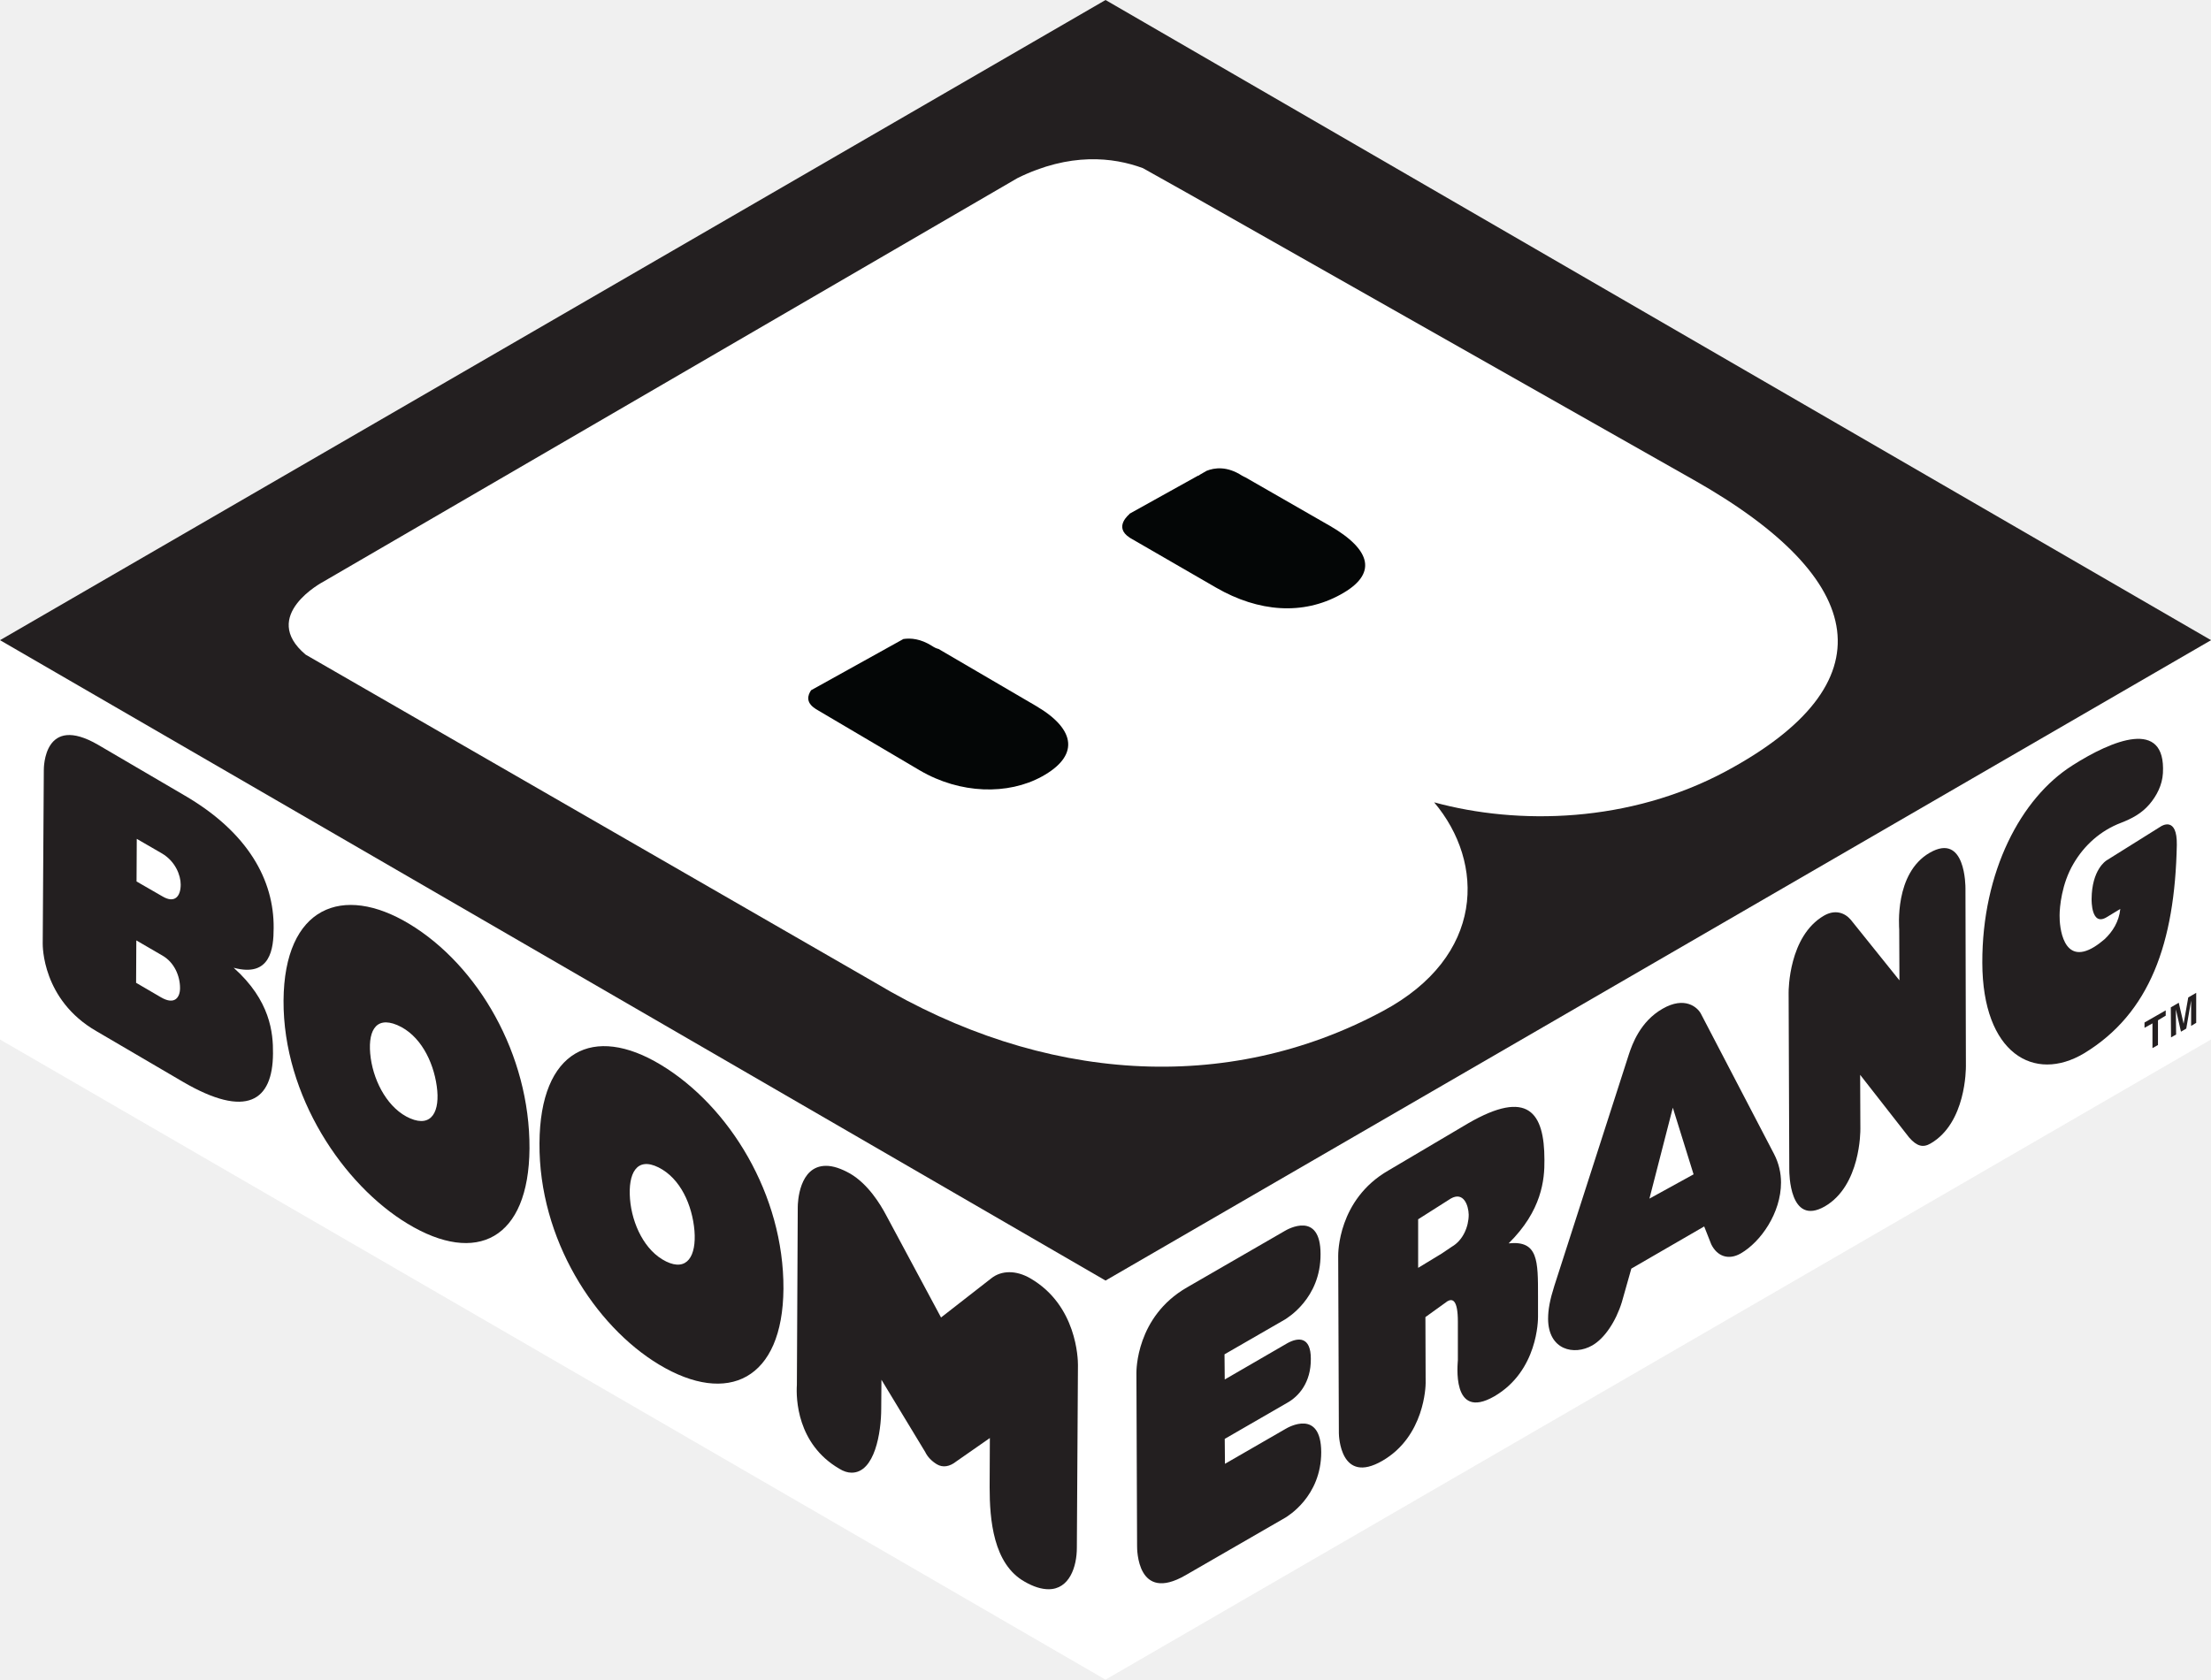
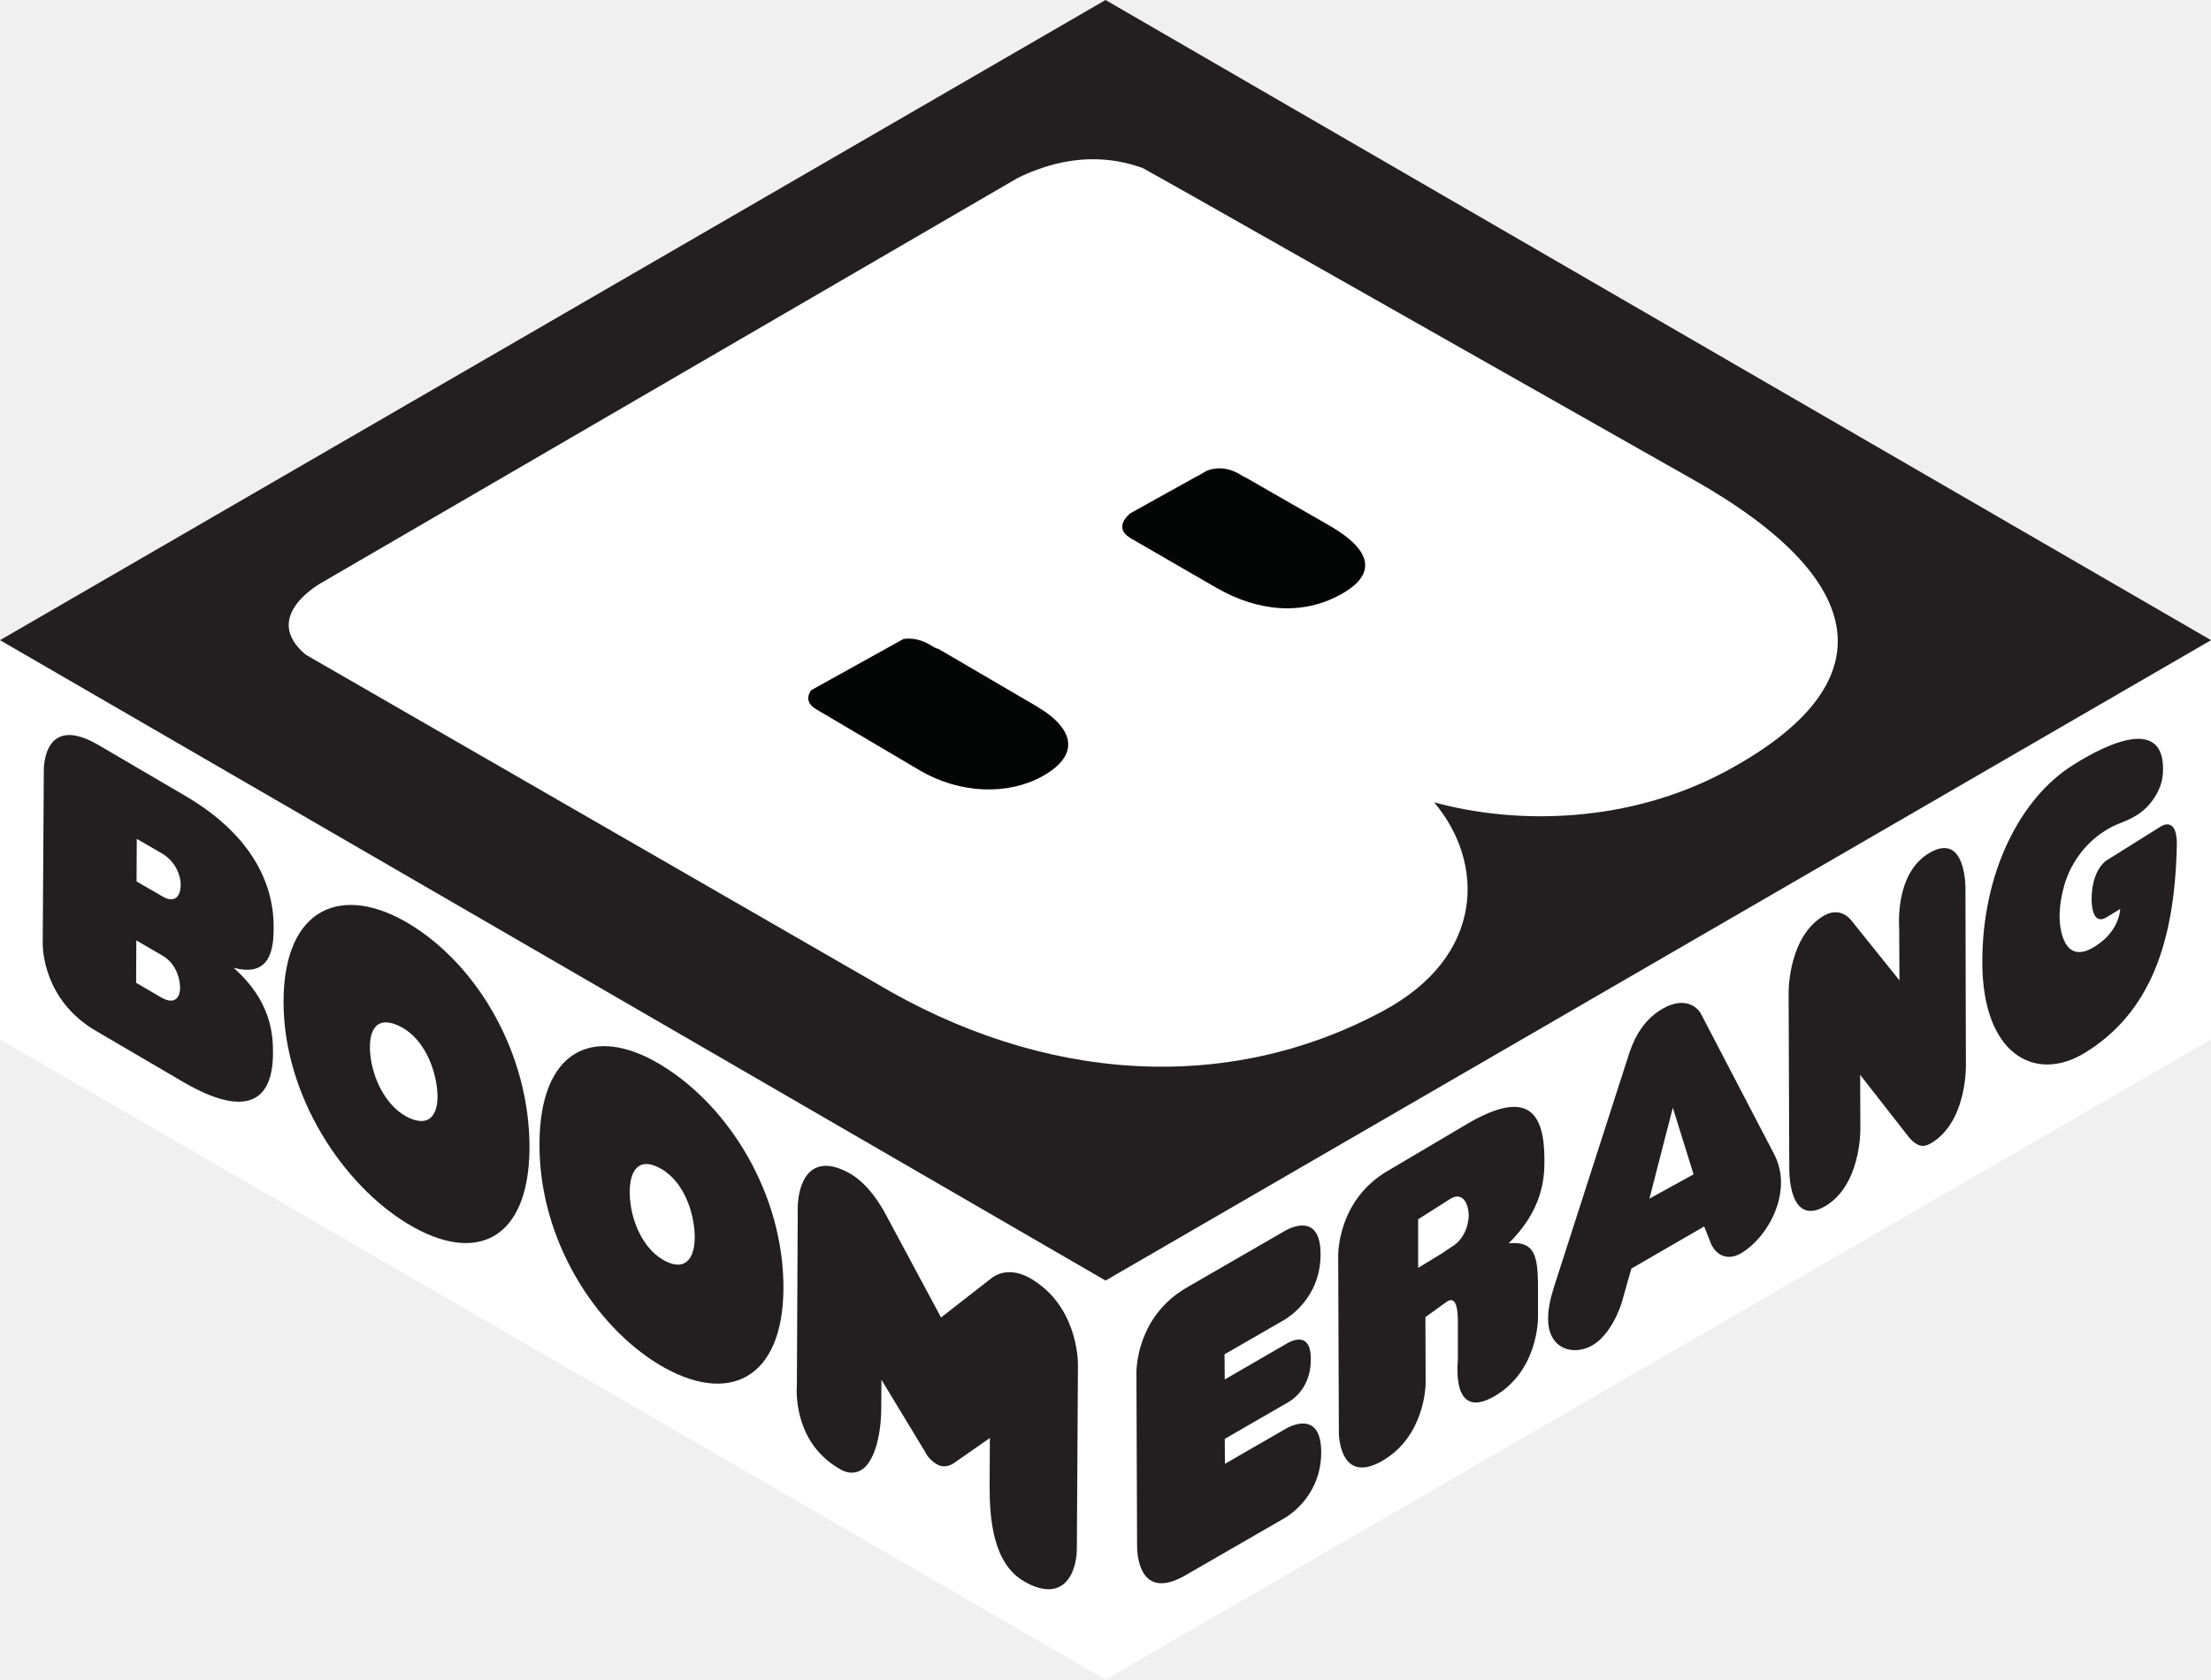
- <svg xmlns="http://www.w3.org/2000/svg" height="455.9" width="600" version="1.1" viewBox="0 0 158.75 120.622">
-   <g transform="translate(-53.062 -97.911)">
-     <path d="m132.44 189.87-79.378-45.97v28.662l79.375 45.973 79.375-45.973v-28.662z" fill="#fff" />
-     <g fill="#231f20">
-       <path d="m132.44 97.911 79.375 45.973-79.375 45.989-79.375-45.989z" />
-       <path d="m201.86 152.88c2.838-1.807 6.722-3.424 6.5 0.555-0.048 0.856-0.444 1.617-0.967 2.235-0.571 0.666-1.268 1.03-2.045 1.332-1.458 0.555-2.632 1.601-3.408 2.933-0.856 1.443-0.999 3.139-0.999 3.71-0.016 0.808 0.238 3.646 2.489 2.267 0.254-0.159 0.507-0.349 0.745-0.555 0.571-0.539 1.03-1.252 1.125-2.172l-0.967 0.587c-1.126 0.698-1.094-1.205-1.094-1.3 0.016-2.108 1.03-2.743 1.078-2.774l3.9-2.441c0.048-0.032 1.173-0.745 1.141 1.332-0.143 7.039-1.934 12.096-6.658 14.965-3.583 2.14-7.292 0.016-7.308-6.5-0.016-6.547 2.774-11.842 6.468-14.172" />
-       <path d="m100.88 188.5c1.522 0.745 2.188-0.396 2.045-2.204-0.159-1.839-0.999-3.757-2.584-4.55-1.569-0.777-2.188 0.428-2.045 2.267 0.143 1.807 1.062 3.741 2.584 4.486m-0.38-14.125c4.946 2.98 8.846 9.353 8.814 16.091-0.048 6.531-3.995 8.418-8.941 5.438-4.597-2.774-8.624-9.004-8.576-15.885 0.032-6.737 3.9-8.545 8.703-5.644" />
-       <path d="m127.05 189.72c-1.03-0.602-2.093-0.587-2.822 0l-3.599 2.806-3.947-7.356c-0.412-0.777-1.284-2.219-2.584-2.98-0.65-0.365-1.221-0.555-1.728-0.555-1.95 0-2.029 2.663-2.029 2.965l-0.063 12.762c-0.063 0.967 0 4.249 3.044 6.024 0.301 0.19 0.602 0.285 0.888 0.285 1.665 0 2.124-2.901 2.124-4.597l0.016-2.077 3.139 5.184c0.174 0.365 0.476 0.666 0.84 0.888 0.428 0.254 0.919 0.174 1.395-0.206l2.41-1.68-0.016 3.535c0 2.314 0.254 5.517 2.521 6.785 0.634 0.365 1.205 0.539 1.712 0.539 1.49 0 2.029-1.601 2.029-2.98l0.079-13.126c0-0.428-0.079-4.28-3.408-6.214" />
-       <path d="m64.736 162.29c0.856 0.507 1.3 0.016 1.3-0.856 0-0.666-0.38-1.665-1.347-2.235l-1.807-1.046-0.016 3.06 1.871 1.078m-0.111 7.245c0.983 0.571 1.363 0 1.363-0.666 0-0.872-0.412-1.855-1.284-2.346l-1.855-1.078-0.016 3.044 1.791 1.046m5.216-2.124c2.632 2.346 2.838 4.677 2.822 6.151-0.016 3.424-1.902 4.708-6.484 2.029l-6.198-3.63c-3.9-2.251-3.852-6.151-3.852-6.294l0.079-12.46c0-0.159 0-4.074 3.9-1.807l6.198 3.63c4.582 2.663 6.436 6.103 6.404 9.527 0 1.474-0.222 3.567-2.869 2.853" />
-       <path d="m82.519 178.23c1.554 0.666 2.156-0.523 1.902-2.314-0.254-1.823-1.205-3.694-2.838-4.391-1.617-0.682-2.156 0.539-1.902 2.378 0.254 1.791 1.284 3.662 2.838 4.328m-0.063-13.966c4.93 2.98 8.656 9.369 8.624 16.122-0.047 6.531-3.805 8.402-8.751 5.406-4.597-2.774-8.941-9.163-8.909-16.027 0.048-6.737 4.233-8.402 9.036-5.501" />
-       <path d="m184.02 163.67c0.793-0.46 1.49-0.222 1.934 0.301l3.488 4.344-0.016-3.646c0-0.143-0.365-4.043 2.188-5.517 2.584-1.49 2.568 2.425 2.568 2.568l0.032 12.746c0 0.19 0.016 4.09-2.536 5.564-0.539 0.317-0.983 0.206-1.538-0.428l-3.519-4.502 0.016 3.884c0 0.174 0.016 4.074-2.552 5.564-2.552 1.458-2.552-2.441-2.552-2.616l-0.048-12.746c0-0.143 0-4.042 2.536-5.517" />
-       <path d="m145.31 186.31c0.206-0.127 2.568-1.458 2.568 1.665 0.016 3.202-2.441 4.613-2.552 4.692l-4.344 2.505 0.016 1.807 4.486-2.6c0.793-0.444 1.696-0.491 1.696 1.11 0.016 1.728-0.888 2.711-1.68 3.155l-4.502 2.6 0.016 1.791 4.344-2.505c0.206-0.127 2.552-1.458 2.568 1.665 0 3.202-2.441 4.613-2.552 4.692l-7.197 4.153c-3.488 2.013-3.472-1.902-3.472-2.093l-0.048-12.429c0-0.159-0.032-4.043 3.63-6.151z" />
-       <path d="m171.49 183.99 3.171-1.744-1.49-4.787-1.68 6.531m8.941-3.218c0.349 0.666 0.507 1.379 0.507 2.061 0 2.188-1.458 4.264-2.885 5.089-0.872 0.507-1.696 0.222-2.124-0.65l-0.507-1.284-5.231 3.028-0.682 2.41c-0.428 1.379-1.236 2.6-2.124 3.107-1.3 0.745-3.155 0.333-3.171-1.902 0-0.666 0.127-1.363 0.444-2.362l5.358-16.645c0.238-0.713 0.808-2.346 2.41-3.266 1.617-0.935 2.521-0.095 2.758 0.349z" />
+ <svg xmlns="http://www.w3.org/2000/svg" height="455.9" width="600" version="1.1" viewBox="0 0 158.75 120.622" id="svg40">
+   <defs id="defs44" />
+   <g transform="translate(-53.062 -97.911)" id="g38">
+     <path d="m132.44 189.87-79.378-45.97v28.662l79.375 45.973 79.375-45.973v-28.662z" fill="#fff" id="path2" />
+     <g fill="#231f20" id="g22">
+       <path d="m132.44 97.911 79.375 45.973-79.375 45.989-79.375-45.989z" id="path4" />
+       <path d="m201.86 152.88c2.838-1.807 6.722-3.424 6.5 0.555-0.048 0.856-0.444 1.617-0.967 2.235-0.571 0.666-1.268 1.03-2.045 1.332-1.458 0.555-2.632 1.601-3.408 2.933-0.856 1.443-0.999 3.139-0.999 3.71-0.016 0.808 0.238 3.646 2.489 2.267 0.254-0.159 0.507-0.349 0.745-0.555 0.571-0.539 1.03-1.252 1.125-2.172l-0.967 0.587c-1.126 0.698-1.094-1.205-1.094-1.3 0.016-2.108 1.03-2.743 1.078-2.774l3.9-2.441c0.048-0.032 1.173-0.745 1.141 1.332-0.143 7.039-1.934 12.096-6.658 14.965-3.583 2.14-7.292 0.016-7.308-6.5-0.016-6.547 2.774-11.842 6.468-14.172" id="path6" />
+       <path d="m100.88 188.5c1.522 0.745 2.188-0.396 2.045-2.204-0.159-1.839-0.999-3.757-2.584-4.55-1.569-0.777-2.188 0.428-2.045 2.267 0.143 1.807 1.062 3.741 2.584 4.486m-0.38-14.125c4.946 2.98 8.846 9.353 8.814 16.091-0.048 6.531-3.995 8.418-8.941 5.438-4.597-2.774-8.624-9.004-8.576-15.885 0.032-6.737 3.9-8.545 8.703-5.644" id="path8" />
+       <path d="m127.05 189.72c-1.03-0.602-2.093-0.587-2.822 0l-3.599 2.806-3.947-7.356c-0.412-0.777-1.284-2.219-2.584-2.98-0.65-0.365-1.221-0.555-1.728-0.555-1.95 0-2.029 2.663-2.029 2.965l-0.063 12.762c-0.063 0.967 0 4.249 3.044 6.024 0.301 0.19 0.602 0.285 0.888 0.285 1.665 0 2.124-2.901 2.124-4.597l0.016-2.077 3.139 5.184c0.174 0.365 0.476 0.666 0.84 0.888 0.428 0.254 0.919 0.174 1.395-0.206l2.41-1.68-0.016 3.535c0 2.314 0.254 5.517 2.521 6.785 0.634 0.365 1.205 0.539 1.712 0.539 1.49 0 2.029-1.601 2.029-2.98l0.079-13.126c0-0.428-0.079-4.28-3.408-6.214" id="path10" />
+       <path d="m64.736 162.29c0.856 0.507 1.3 0.016 1.3-0.856 0-0.666-0.38-1.665-1.347-2.235l-1.807-1.046-0.016 3.06 1.871 1.078m-0.111 7.245c0.983 0.571 1.363 0 1.363-0.666 0-0.872-0.412-1.855-1.284-2.346l-1.855-1.078-0.016 3.044 1.791 1.046m5.216-2.124c2.632 2.346 2.838 4.677 2.822 6.151-0.016 3.424-1.902 4.708-6.484 2.029l-6.198-3.63c-3.9-2.251-3.852-6.151-3.852-6.294l0.079-12.46c0-0.159 0-4.074 3.9-1.807l6.198 3.63c4.582 2.663 6.436 6.103 6.404 9.527 0 1.474-0.222 3.567-2.869 2.853" id="path12" />
+       <path d="m82.519 178.23c1.554 0.666 2.156-0.523 1.902-2.314-0.254-1.823-1.205-3.694-2.838-4.391-1.617-0.682-2.156 0.539-1.902 2.378 0.254 1.791 1.284 3.662 2.838 4.328m-0.063-13.966c4.93 2.98 8.656 9.369 8.624 16.122-0.047 6.531-3.805 8.402-8.751 5.406-4.597-2.774-8.941-9.163-8.909-16.027 0.048-6.737 4.233-8.402 9.036-5.501" id="path14" />
+       <path d="m184.02 163.67c0.793-0.46 1.49-0.222 1.934 0.301l3.488 4.344-0.016-3.646c0-0.143-0.365-4.043 2.188-5.517 2.584-1.49 2.568 2.425 2.568 2.568l0.032 12.746c0 0.19 0.016 4.09-2.536 5.564-0.539 0.317-0.983 0.206-1.538-0.428l-3.519-4.502 0.016 3.884c0 0.174 0.016 4.074-2.552 5.564-2.552 1.458-2.552-2.441-2.552-2.616l-0.048-12.746c0-0.143 0-4.042 2.536-5.517" id="path16" />
+       <path d="m145.31 186.31c0.206-0.127 2.568-1.458 2.568 1.665 0.016 3.202-2.441 4.613-2.552 4.692l-4.344 2.505 0.016 1.807 4.486-2.6c0.793-0.444 1.696-0.491 1.696 1.11 0.016 1.728-0.888 2.711-1.68 3.155l-4.502 2.6 0.016 1.791 4.344-2.505c0.206-0.127 2.552-1.458 2.568 1.665 0 3.202-2.441 4.613-2.552 4.692l-7.197 4.153c-3.488 2.013-3.472-1.902-3.472-2.093l-0.048-12.429c0-0.159-0.032-4.043 3.63-6.151z" id="path18" />
+       <path d="m171.49 183.99 3.171-1.744-1.49-4.787-1.68 6.531m8.941-3.218c0.349 0.666 0.507 1.379 0.507 2.061 0 2.188-1.458 4.264-2.885 5.089-0.872 0.507-1.696 0.222-2.124-0.65l-0.507-1.284-5.231 3.028-0.682 2.41c-0.428 1.379-1.236 2.6-2.124 3.107-1.3 0.745-3.155 0.333-3.171-1.902 0-0.666 0.127-1.363 0.444-2.362l5.358-16.645c0.238-0.713 0.808-2.346 2.41-3.266 1.617-0.935 2.521-0.095 2.758 0.349z" id="path20" />
    </g>
-     <path d="m174.66 132.37-36.144-20.482-3.393-1.902c-2.14-0.793-5.247-1.141-9.004 0.713l-49.857 28.995s-4.597 2.425-1.252 5.231l40.884 23.557c12.032 7.197 25.269 8.053 36.446 2.045 7.356-3.932 7.356-10.653 3.694-14.997 6.04 1.649 14.014 1.49 20.957-2.235 11.668-6.278 10.368-13.744-2.33-20.926" fill="#fff" />
-     <path d="m148.49 135.64-5.992-3.44c-0.079-0.032-0.159-0.079-0.254-0.127-1.094-0.713-1.997-0.571-2.552-0.349l-0.491 0.285c-0.048 0.032-0.079 0.063-0.079 0.063l-0.016-0.016-4.962 2.758 0.016 0.016s-1.173 0.919 0 1.68l0.016 0.016 6.198 3.583c3.075 1.776 6.246 1.982 8.925 0.507 2.679-1.458 2.283-3.202-0.808-4.978" fill="#040606" />
-     <path d="m127.47 148.62-7.023-4.106c-0.143-0.032-0.285-0.095-0.476-0.222-0.808-0.507-1.506-0.571-2.045-0.491l-6.626 3.678c-0.238 0.349-0.412 0.872 0.317 1.332 0 0 0 0.016 0.016 0.016l7.467 4.407c2.917 1.712 6.341 1.776 8.767 0.444 2.632-1.443 2.536-3.329-0.396-5.057" fill="#040606" />
-     <g fill="#231f20">
-       <path d="m157.31 187.44c0.793-0.46 1.205-1.427 1.205-2.299-0.016-0.666-0.365-1.68-1.284-1.157l-2.346 1.49v3.488l1.696-1.03m4.803-0.729c2.124-0.222 2.108 1.252 2.108 3.805v1.474c0 0.19 0 3.884-3.139 5.707-3.123 1.791-2.616-2.425-2.616-2.6v-2.758c0-1.569-0.38-1.68-0.745-1.474l-1.585 1.141 0.016 4.74c0 0.19-0.063 3.821-3.107 5.58-3.012 1.744-3.123-1.791-3.123-1.982l-0.048-12.73c0-0.159-0.032-4.043 3.599-6.135l5.739-3.393c4.28-2.473 5.469-0.793 5.469 2.632 0.016 1.427-0.19 3.646-2.568 5.992" />
-       <path d="m208.56 170.47v0.38l-0.555 0.333v1.776l-0.396 0.222v-1.776l-0.571 0.317v-0.38z" />
-       <path d="m210.75 169.21v2.156l-0.365 0.222v-1.474-0.174-0.174l-0.349 2.013-0.38 0.222-0.365-1.601v0.174 0.174l0.016 1.458-0.365 0.206-0.016-2.156 0.571-0.333 0.349 1.506 0.333-1.887z" />
+     <path d="m174.66 132.37-36.144-20.482-3.393-1.902c-2.14-0.793-5.247-1.141-9.004 0.713l-49.857 28.995s-4.597 2.425-1.252 5.231l40.884 23.557c12.032 7.197 25.269 8.053 36.446 2.045 7.356-3.932 7.356-10.653 3.694-14.997 6.04 1.649 14.014 1.49 20.957-2.235 11.668-6.278 10.368-13.744-2.33-20.926" fill="#fff" id="path24" />
+     <path d="m148.49 135.64-5.992-3.44c-0.079-0.032-0.159-0.079-0.254-0.127-1.094-0.713-1.997-0.571-2.552-0.349l-0.491 0.285c-0.048 0.032-0.079 0.063-0.079 0.063l-0.016-0.016-4.962 2.758 0.016 0.016s-1.173 0.919 0 1.68l0.016 0.016 6.198 3.583c3.075 1.776 6.246 1.982 8.925 0.507 2.679-1.458 2.283-3.202-0.808-4.978" fill="#040606" id="path26" />
+     <path d="m127.47 148.62-7.023-4.106c-0.143-0.032-0.285-0.095-0.476-0.222-0.808-0.507-1.506-0.571-2.045-0.491l-6.626 3.678c-0.238 0.349-0.412 0.872 0.317 1.332 0 0 0 0.016 0.016 0.016l7.467 4.407c2.917 1.712 6.341 1.776 8.767 0.444 2.632-1.443 2.536-3.329-0.396-5.057" fill="#040606" id="path28" />
+     <g fill="#231f20" id="g36">
+       <path d="m157.31 187.44c0.793-0.46 1.205-1.427 1.205-2.299-0.016-0.666-0.365-1.68-1.284-1.157l-2.346 1.49v3.488l1.696-1.03m4.803-0.729c2.124-0.222 2.108 1.252 2.108 3.805v1.474c0 0.19 0 3.884-3.139 5.707-3.123 1.791-2.616-2.425-2.616-2.6v-2.758c0-1.569-0.38-1.68-0.745-1.474l-1.585 1.141 0.016 4.74c0 0.19-0.063 3.821-3.107 5.58-3.012 1.744-3.123-1.791-3.123-1.982l-0.048-12.73c0-0.159-0.032-4.043 3.599-6.135l5.739-3.393c4.28-2.473 5.469-0.793 5.469 2.632 0.016 1.427-0.19 3.646-2.568 5.992" id="path30" />
    </g>
  </g>
</svg>
